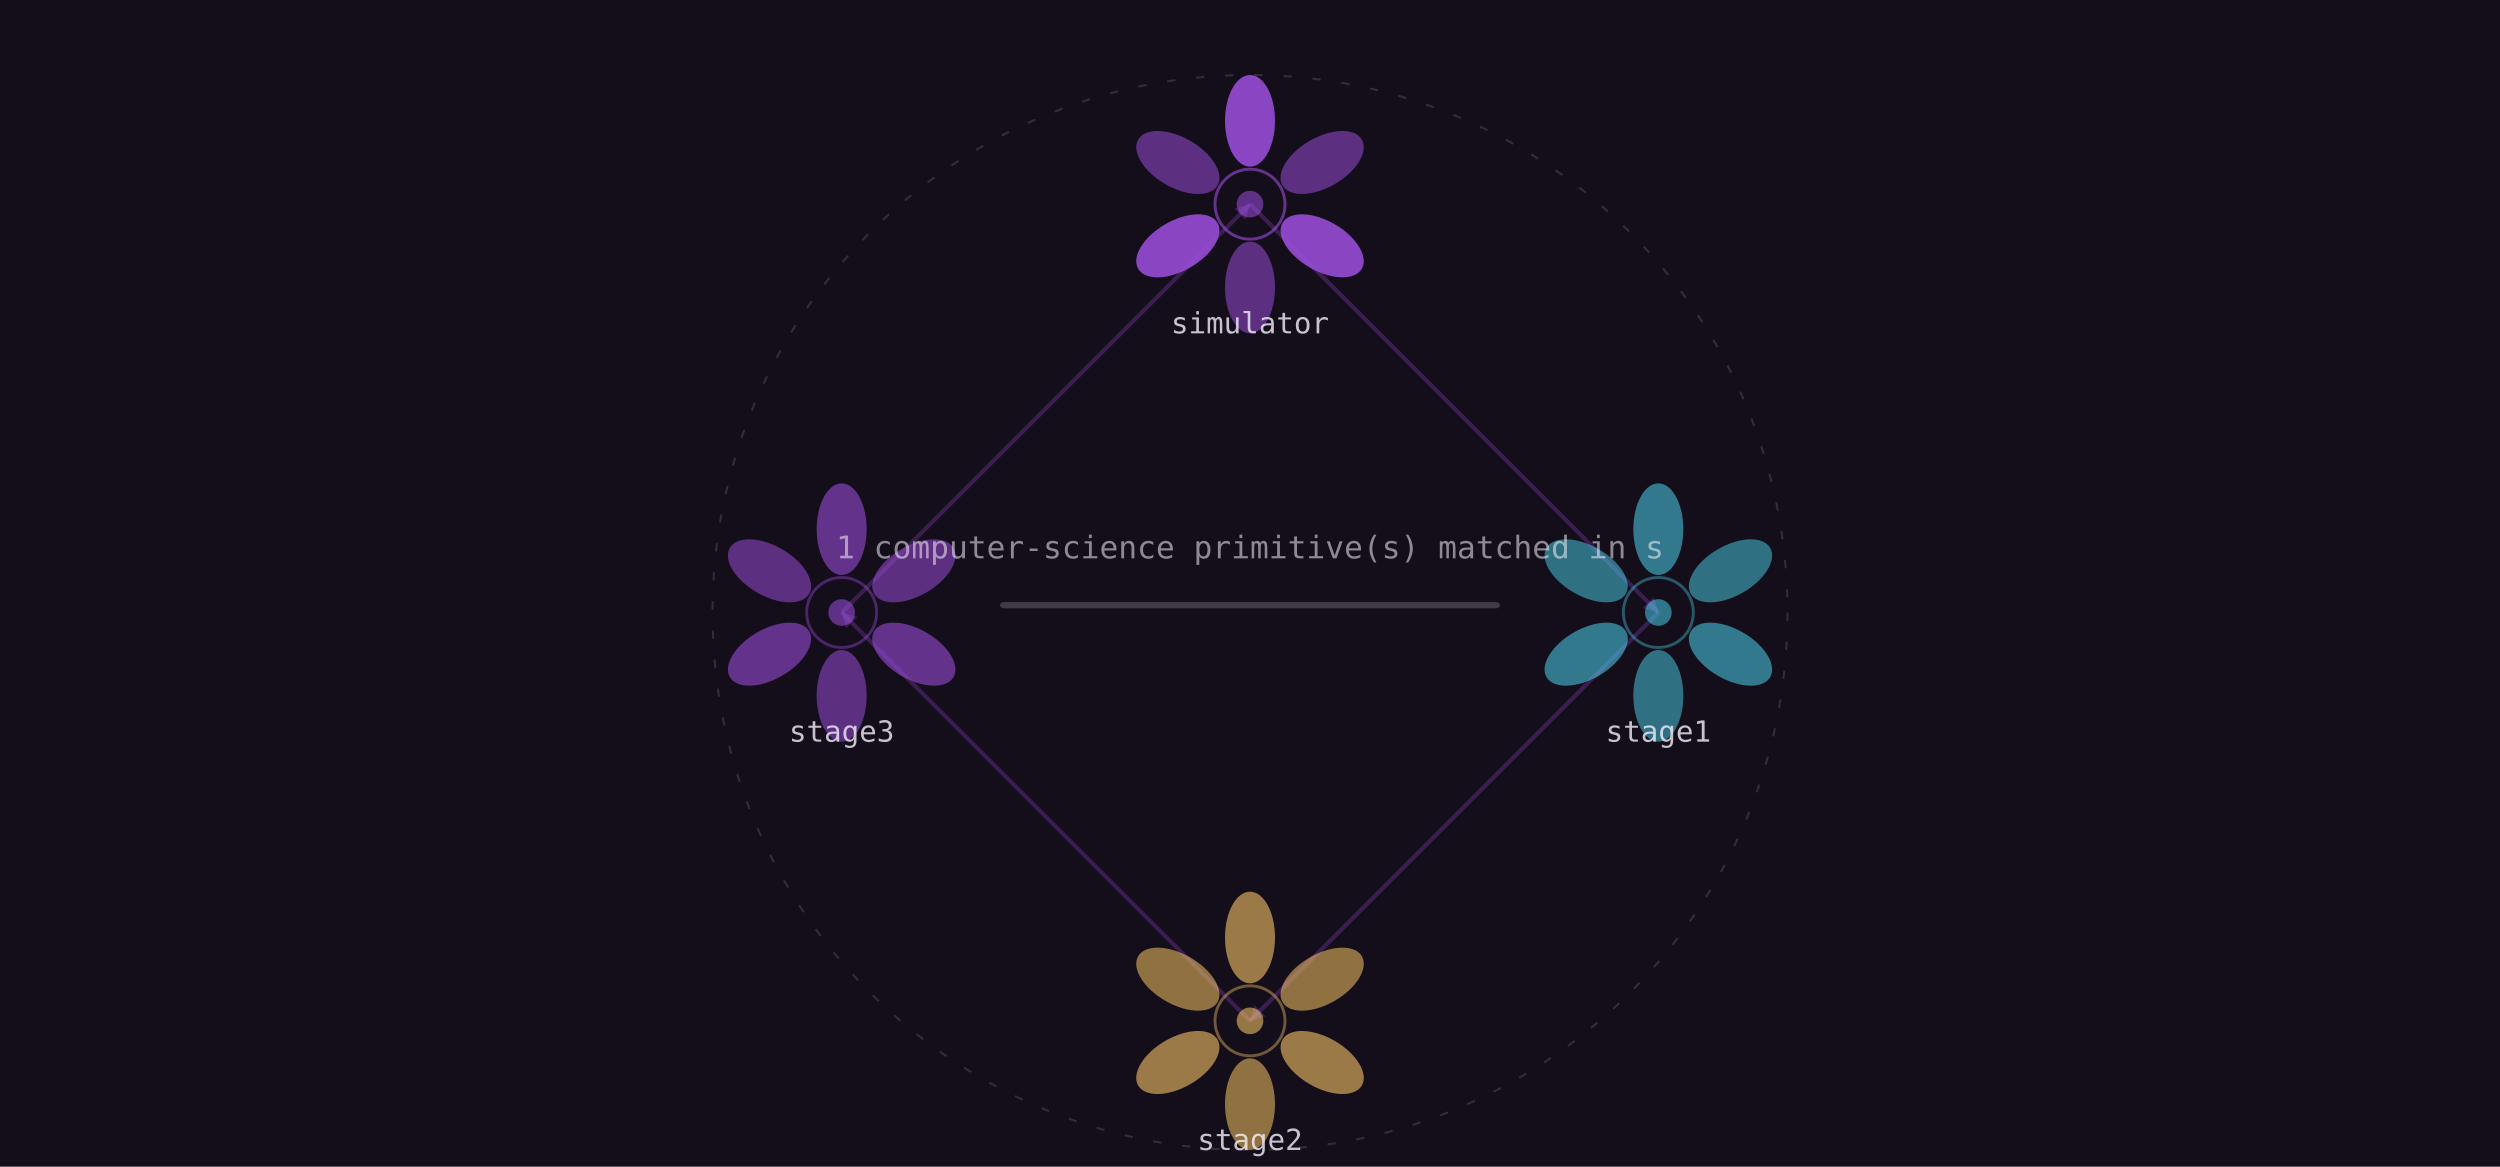
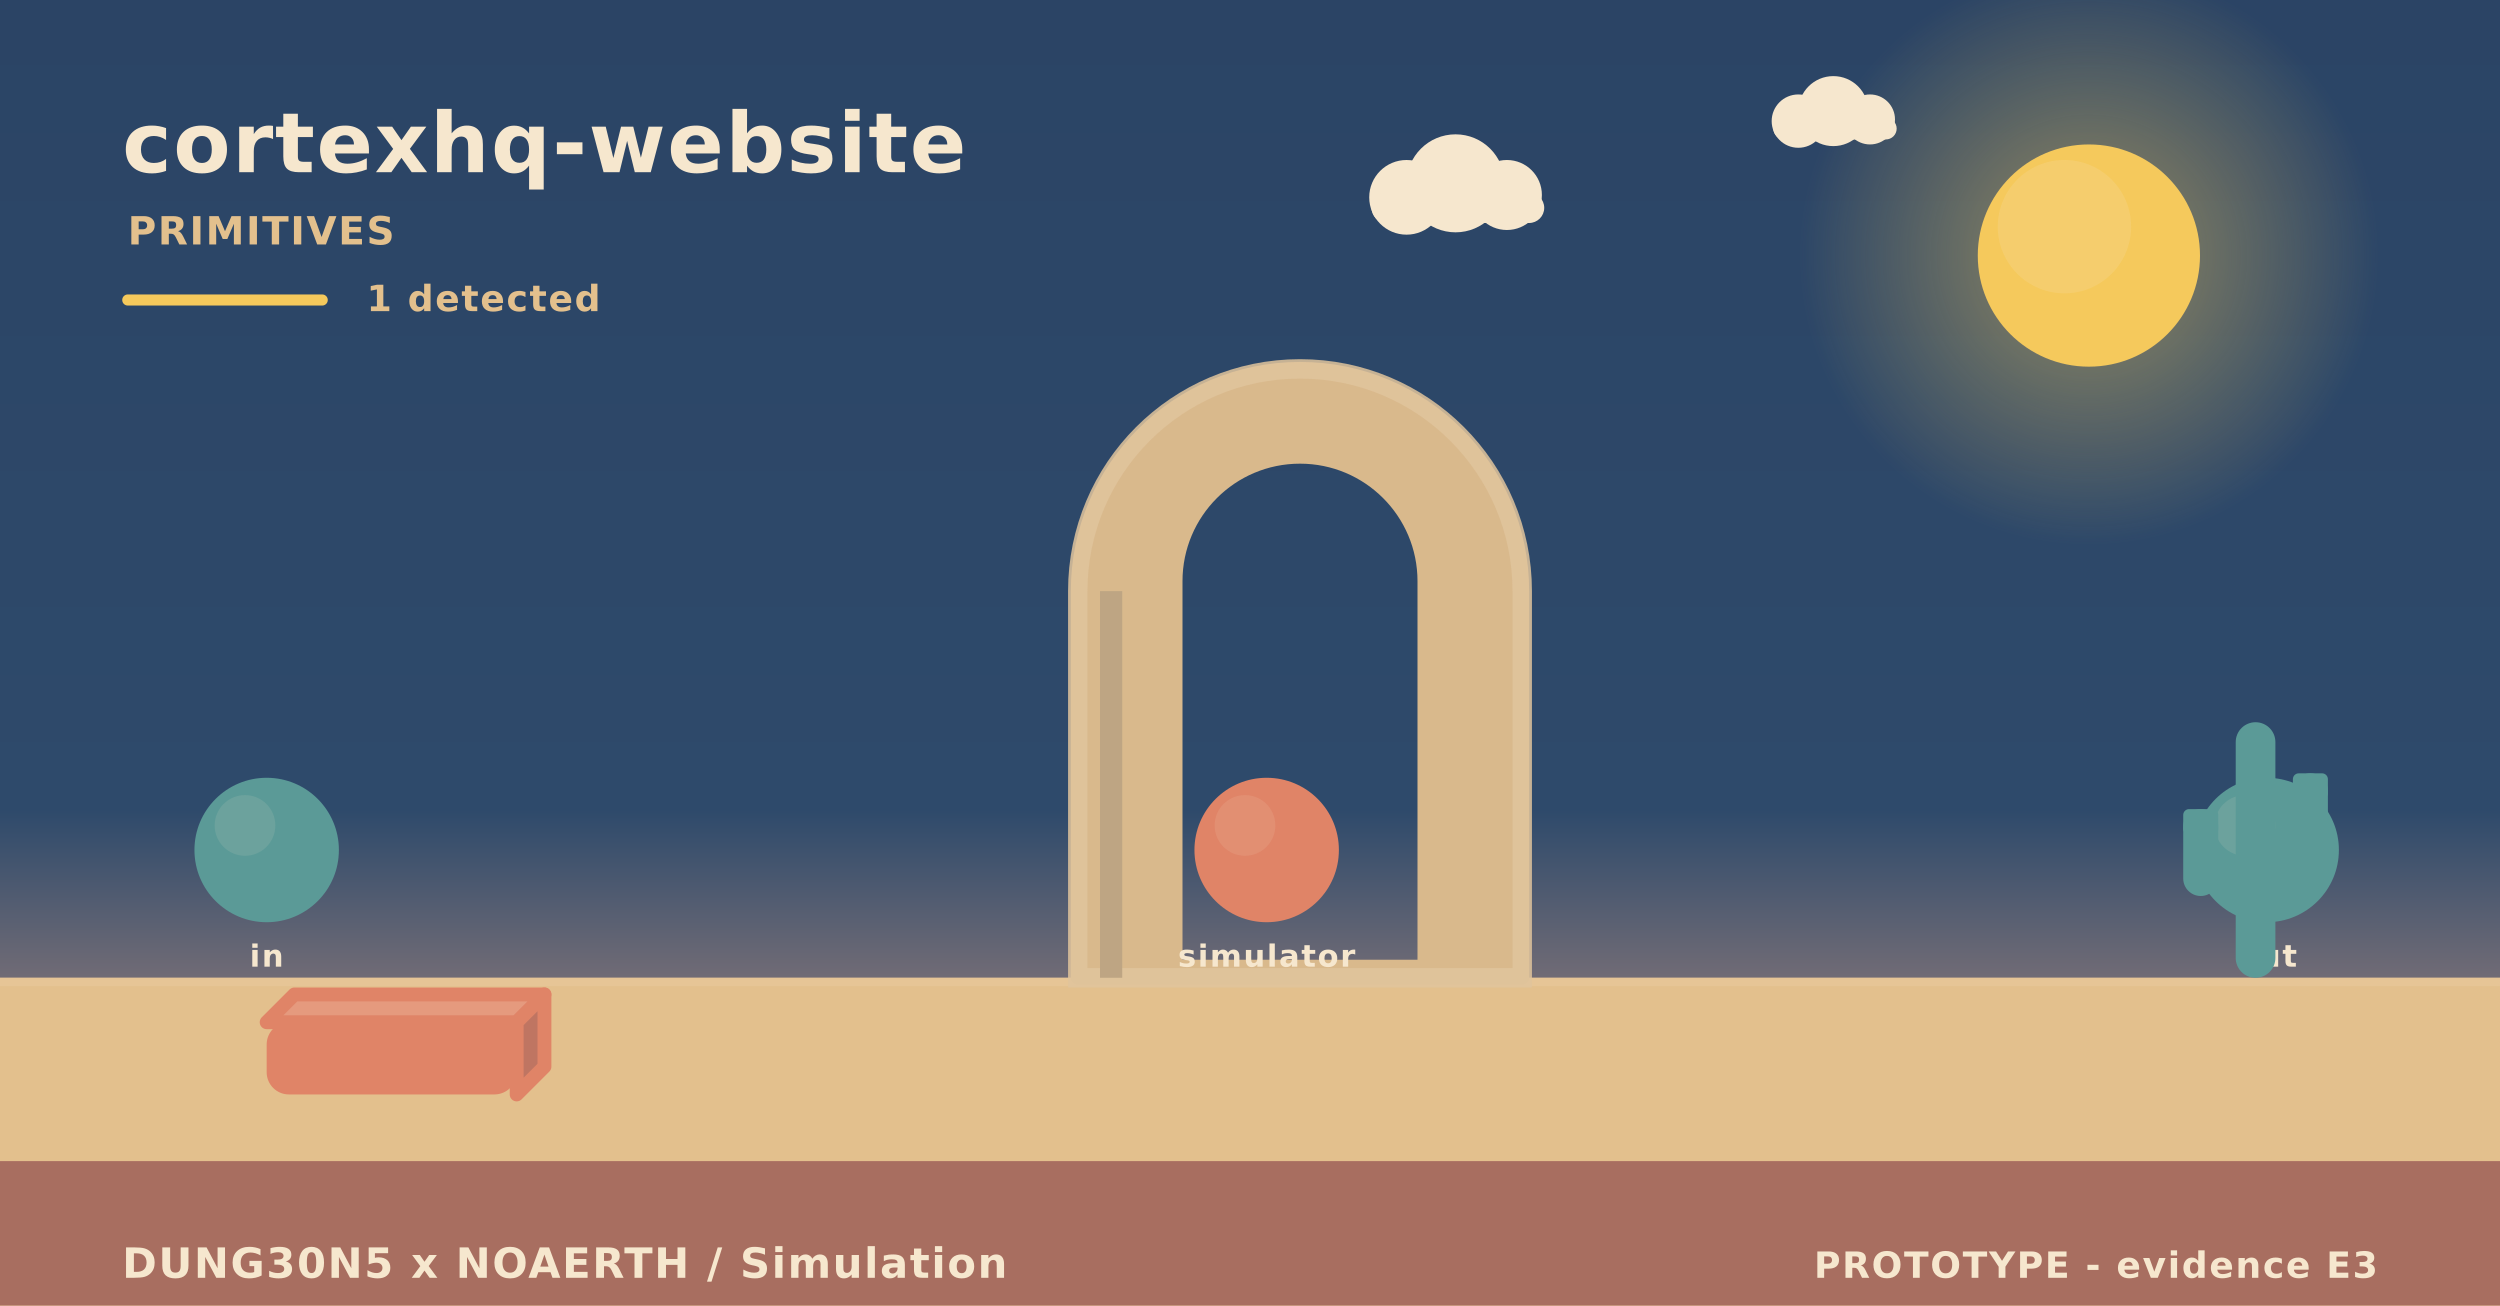
- <svg xmlns="http://www.w3.org/2000/svg" viewBox="0 0 1200 560" width="1200" height="560" role="img" aria-label="cortexhq-website state machine">
-   <rect width="1200" height="560" fill="#140d1a" />
-   <defs>
-     <linearGradient id="gs" x1="0" y1="0" x2="1" y2="1">
-       <stop offset="0%" stop-color="#9d4edd" />
-       <stop offset="100%" stop-color="#48cae4" />
-     </linearGradient>
-   </defs>
-   <circle cx="600.00" cy="294.00" r="258.00" fill="none" stroke="rgba(244,238,248,0.140)" stroke-width="1.00" opacity="1.00" stroke-dasharray="4 10" />
-   <line x1="600.00" y1="98.00" x2="796.00" y2="294.00" stroke="rgba(157,78,221,0.500)" stroke-width="2.00" opacity="0.55" />
-   <polygon points="796.00,294.00 793.88,286.50 788.50,291.88" fill="rgba(157,78,221,0.500)" opacity="0.55" />
-   <line x1="796.00" y1="294.00" x2="600.00" y2="490.00" stroke="rgba(157,78,221,0.500)" stroke-width="2.00" opacity="0.55" />
-   <polygon points="600.00,490.00 607.50,487.88 602.12,482.50" fill="rgba(157,78,221,0.500)" opacity="0.55" />
-   <line x1="600.00" y1="490.00" x2="404.00" y2="294.00" stroke="rgba(157,78,221,0.500)" stroke-width="2.00" opacity="0.55" />
-   <polygon points="404.00,294.00 406.12,301.50 411.50,296.12" fill="rgba(157,78,221,0.500)" opacity="0.55" />
-   <line x1="404.00" y1="294.00" x2="600.00" y2="98.00" stroke="rgba(157,78,221,0.500)" stroke-width="2.00" opacity="0.55" />
-   <polygon points="600.00,98.00 592.50,100.12 597.88,105.50" fill="rgba(157,78,221,0.500)" opacity="0.55" />
-   <ellipse cx="600.00" cy="58.00" rx="12.00" ry="22.00" fill="rgba(157,78,221,0.900)" opacity="0.95" transform="rotate(0.0 600.00 58.00)" />
-   <ellipse cx="634.64" cy="78.00" rx="12.00" ry="22.00" fill="rgba(157,78,221,0.550)" opacity="0.95" transform="rotate(60.0 634.64 78.00)" />
-   <ellipse cx="634.64" cy="118.00" rx="12.00" ry="22.00" fill="rgba(157,78,221,0.900)" opacity="0.95" transform="rotate(120.0 634.64 118.00)" />
-   <ellipse cx="600.00" cy="138.00" rx="12.00" ry="22.00" fill="rgba(157,78,221,0.550)" opacity="0.95" transform="rotate(180.0 600.00 138.00)" />
-   <ellipse cx="565.36" cy="118.00" rx="12.00" ry="22.00" fill="rgba(157,78,221,0.900)" opacity="0.95" transform="rotate(240.0 565.36 118.00)" />
-   <ellipse cx="565.36" cy="78.00" rx="12.00" ry="22.00" fill="rgba(157,78,221,0.550)" opacity="0.95" transform="rotate(300.0 565.36 78.00)" />
-   <circle cx="600.00" cy="98.00" r="16.80" fill="none" stroke="rgba(157,78,221,0.900)" stroke-width="1.40" opacity="0.66" />
-   <circle cx="600.00" cy="98.00" r="6.40" fill="rgba(157,78,221,0.550)" opacity="1.00" />
-   <text x="600" y="160" font-family="ui-monospace,Menlo,monospace" font-size="14" fill="rgba(244,238,248,0.800)" text-anchor="middle">simulator</text>
-   <ellipse cx="796.00" cy="254.00" rx="12.00" ry="22.00" fill="rgba(72,202,228,0.600)" opacity="0.95" transform="rotate(0.0 796.00 254.00)" />
-   <ellipse cx="830.64" cy="274.00" rx="12.00" ry="22.00" fill="rgba(72,202,228,0.550)" opacity="0.95" transform="rotate(60.0 830.64 274.00)" />
-   <ellipse cx="830.64" cy="314.00" rx="12.00" ry="22.00" fill="rgba(72,202,228,0.600)" opacity="0.95" transform="rotate(120.0 830.64 314.00)" />
-   <ellipse cx="796.00" cy="334.00" rx="12.00" ry="22.00" fill="rgba(72,202,228,0.550)" opacity="0.95" transform="rotate(180.0 796.00 334.00)" />
-   <ellipse cx="761.36" cy="314.00" rx="12.00" ry="22.00" fill="rgba(72,202,228,0.600)" opacity="0.95" transform="rotate(240.0 761.36 314.00)" />
-   <ellipse cx="761.36" cy="274.00" rx="12.00" ry="22.00" fill="rgba(72,202,228,0.550)" opacity="0.95" transform="rotate(300.0 761.36 274.00)" />
-   <circle cx="796.00" cy="294.00" r="16.80" fill="none" stroke="rgba(72,202,228,0.600)" stroke-width="1.40" opacity="0.66" />
-   <circle cx="796.00" cy="294.00" r="6.40" fill="rgba(72,202,228,0.550)" opacity="1.00" />
-   <text x="796" y="356" font-family="ui-monospace,Menlo,monospace" font-size="14" fill="rgba(244,238,248,0.800)" text-anchor="middle">stage1</text>
-   <ellipse cx="600.00" cy="450.00" rx="12.00" ry="22.00" fill="rgba(255,203,105,0.600)" opacity="0.95" transform="rotate(0.0 600.00 450.00)" />
-   <ellipse cx="634.64" cy="470.00" rx="12.00" ry="22.00" fill="rgba(255,203,105,0.550)" opacity="0.95" transform="rotate(60.0 634.64 470.00)" />
-   <ellipse cx="634.64" cy="510.00" rx="12.00" ry="22.00" fill="rgba(255,203,105,0.600)" opacity="0.95" transform="rotate(120.0 634.64 510.00)" />
-   <ellipse cx="600.00" cy="530.00" rx="12.00" ry="22.00" fill="rgba(255,203,105,0.550)" opacity="0.95" transform="rotate(180.0 600.00 530.00)" />
-   <ellipse cx="565.36" cy="510.00" rx="12.00" ry="22.00" fill="rgba(255,203,105,0.600)" opacity="0.95" transform="rotate(240.0 565.36 510.00)" />
-   <ellipse cx="565.36" cy="470.00" rx="12.00" ry="22.00" fill="rgba(255,203,105,0.550)" opacity="0.95" transform="rotate(300.0 565.36 470.00)" />
-   <circle cx="600.00" cy="490.00" r="16.80" fill="none" stroke="rgba(255,203,105,0.600)" stroke-width="1.40" opacity="0.66" />
-   <circle cx="600.00" cy="490.00" r="6.40" fill="rgba(255,203,105,0.550)" opacity="1.00" />
-   <text x="600" y="552" font-family="ui-monospace,Menlo,monospace" font-size="14" fill="rgba(244,238,248,0.800)" text-anchor="middle">stage2</text>
-   <ellipse cx="404.00" cy="254.00" rx="12.00" ry="22.00" fill="rgba(157,78,221,0.600)" opacity="0.95" transform="rotate(0.0 404.00 254.00)" />
-   <ellipse cx="438.64" cy="274.00" rx="12.00" ry="22.00" fill="rgba(157,78,221,0.550)" opacity="0.95" transform="rotate(60.0 438.64 274.00)" />
-   <ellipse cx="438.64" cy="314.00" rx="12.00" ry="22.00" fill="rgba(157,78,221,0.600)" opacity="0.95" transform="rotate(120.0 438.64 314.00)" />
-   <ellipse cx="404.00" cy="334.00" rx="12.00" ry="22.00" fill="rgba(157,78,221,0.550)" opacity="0.95" transform="rotate(180.0 404.00 334.00)" />
-   <ellipse cx="369.36" cy="314.00" rx="12.00" ry="22.00" fill="rgba(157,78,221,0.600)" opacity="0.95" transform="rotate(240.0 369.36 314.00)" />
-   <ellipse cx="369.36" cy="274.00" rx="12.00" ry="22.00" fill="rgba(157,78,221,0.550)" opacity="0.95" transform="rotate(300.0 369.36 274.00)" />
-   <circle cx="404.00" cy="294.00" r="16.80" fill="none" stroke="rgba(157,78,221,0.600)" stroke-width="1.40" opacity="0.66" />
-   <circle cx="404.00" cy="294.00" r="6.40" fill="rgba(157,78,221,0.550)" opacity="1.00" />
-   <text x="404" y="356" font-family="ui-monospace,Menlo,monospace" font-size="14" fill="rgba(244,238,248,0.800)" text-anchor="middle">stage3</text>
-   <rect x="480.00" y="289.00" width="240.00" height="3.00" rx="2.00" fill="rgba(244,238,248,0.200)" opacity="1.00" />
-   <text x="600" y="268" font-family="ui-monospace,Menlo,monospace" font-size="15" fill="rgba(244,238,248,0.550)" text-anchor="middle">1 computer-science primitive(s) matched in s</text>
+ <svg xmlns="http://www.w3.org/2000/svg" width="900" height="470" viewBox="0 0 900 470" role="img" aria-label="cortexhq-website - how it behaves">
+   <linearGradient id="skys" x1="0" y1="0" x2="0" y2="1">
+     <stop offset="0" stop-color="#2b4465" />
+     <stop offset="0.62" stop-color="#2e4a6b" />
+     <stop offset="1" stop-color="#f3ad8a" />
+   </linearGradient>
+   <rect width="900" height="470" fill="url(#skys)" />
+   <radialGradient id="suns">
+     <stop offset="0.35" stop-color="#f5c95c" stop-opacity="0.34" />
+     <stop offset="1" stop-color="#f5c95c" stop-opacity="0" />
+   </radialGradient>
+   <circle cx="752" cy="92" r="104" fill="url(#suns)" />
+   <circle cx="752" cy="92" r="40" fill="#f5c95c" />
+   <circle cx="743.2" cy="81.6" r="24" fill="#f5d27e" opacity="0.5" />
+   <g>
+     <circle cx="524" cy="66" r="17.64" fill="#f6e7ce" />
+     <circle cx="506.36" cy="71.04" r="13.44" fill="#f6e7ce" />
+     <circle cx="542.48" cy="70.2" r="12.6" fill="#f6e7ce" />
+     <rect x="493.76" y="69.36" width="62.16" height="10.92" rx="5.46" fill="#f6e7ce" />
+   </g>
+   <g>
+     <circle cx="660" cy="40" r="12.6" fill="#f6e7ce" />
+     <circle cx="647.4" cy="43.6" r="9.6" fill="#f6e7ce" />
+     <circle cx="673.2" cy="43" r="9" fill="#f6e7ce" />
+     <rect x="638.4" y="42.4" width="44.4" height="7.8" rx="3.9" fill="#f6e7ce" />
+   </g>
+   <rect x="0" y="352" width="900" height="118" fill="#e3c08d" />
+   <rect x="0" y="352" width="900" height="3" fill="#e6c596" />
+   <text x="44" y="62" font-family="Verdana,DejaVu Sans,sans-serif" font-size="30" font-weight="700" letter-spacing="0.6" fill="#f6e7ce" text-anchor="start">cortexhq-website</text>
+   <text x="46" y="88" font-family="Verdana,DejaVu Sans,sans-serif" font-size="14" font-weight="700" letter-spacing="0.6" fill="#e3c08d" text-anchor="start">PRIMITIVES</text>
+   <rect x="44" y="106" width="74" height="4" rx="2" fill="#f5c95c" />
+   <text x="132" y="112" font-family="Verdana,DejaVu Sans,sans-serif" font-size="13" font-weight="700" letter-spacing="0.6" fill="#e3c08d" text-anchor="start">1 detected</text>
+   <path d="M388,352 L388,212.8 A80,80 0 0 1 548,212.8 L548,352 Z M423.2,348 L423.2,209.22 A44.8,44.8 0 0 1 512.8,209.22 L512.8,348 Z" fill="#d9b98c" fill-rule="evenodd" stroke="#d9b98c" stroke-width="5" stroke-linejoin="round" />
+   <path d="M388,352 L388,212.8 A80,80 0 0 1 548,212.8 L548,352 Z" fill="none" stroke="#e0c49c" stroke-width="7" stroke-linecap="round" opacity="0.85" />
+   <rect x="396" y="212.8" width="8" height="139.2" fill="#bea583" />
+   <circle cx="96" cy="306" r="26" fill="#5b9a97" />
+   <circle cx="88.2" cy="297.16" r="10.92" fill="#7aa9a2" opacity="0.55" />
+   <text x="96" y="348" font-family="Verdana,DejaVu Sans,sans-serif" font-size="11" font-weight="700" letter-spacing="0.6" fill="#f6e7ce" text-anchor="middle">in</text>
+   <circle cx="456" cy="306" r="26" fill="#e08467" />
+   <circle cx="448.2" cy="297.16" r="10.92" fill="#e4987c" opacity="0.55" />
+   <text x="456" y="348" font-family="Verdana,DejaVu Sans,sans-serif" font-size="11" font-weight="700" letter-spacing="0.6" fill="#f6e7ce" text-anchor="middle">simulator</text>
+   <circle cx="816" cy="306" r="26" fill="#5b9a97" />
+   <circle cx="808.2" cy="297.16" r="10.92" fill="#7aa9a2" opacity="0.55" />
+   <text x="816" y="348" font-family="Verdana,DejaVu Sans,sans-serif" font-size="11" font-weight="700" letter-spacing="0.6" fill="#f6e7ce" text-anchor="middle">out</text>
+   <path d="M96,368 L186,368 L196,358 L106,358 Z" fill="#e59a7e" stroke="#e08467" stroke-width="5" stroke-linejoin="round" />
+   <path d="M186,368 L196,358 L196,384 L186,394 Z" fill="#bf7562" stroke="#e08467" stroke-width="5" stroke-linejoin="round" />
+   <rect x="96" y="368" width="90" height="26" rx="8" fill="#e08467" />
+   <rect x="804.86" y="260" width="14.28" height="92" rx="7.14" fill="#5b9a97" />
+   <rect x="785.96" y="291.28" width="12.6" height="31.28" rx="6.3" fill="#5b9a97" />
+   <rect x="785.96" y="291.28" width="12.6" height="9.2" rx="2.1" fill="#5b9a97" />
+   <rect x="825.44" y="278.4" width="12.6" height="31.28" rx="6.3" fill="#5b9a97" />
+   <rect x="825.44" y="278.4" width="12.6" height="9.2" rx="2.1" fill="#5b9a97" />
+   <rect x="0" y="418" width="900" height="52" rx="0" fill="#a5695e" opacity="0.94" />
+   <text x="44" y="460" font-family="Verdana,DejaVu Sans,sans-serif" font-size="15" font-weight="700" letter-spacing="0.6" fill="#f6e7ce" text-anchor="start">DUNG30N5 x NOAERTH  /  Simulation</text>
+   <text x="856" y="460" font-family="Verdana,DejaVu Sans,sans-serif" font-size="13" font-weight="700" letter-spacing="0.6" fill="#f6e7ce" text-anchor="end">PROTOTYPE  -  evidence E3</text>
</svg>
